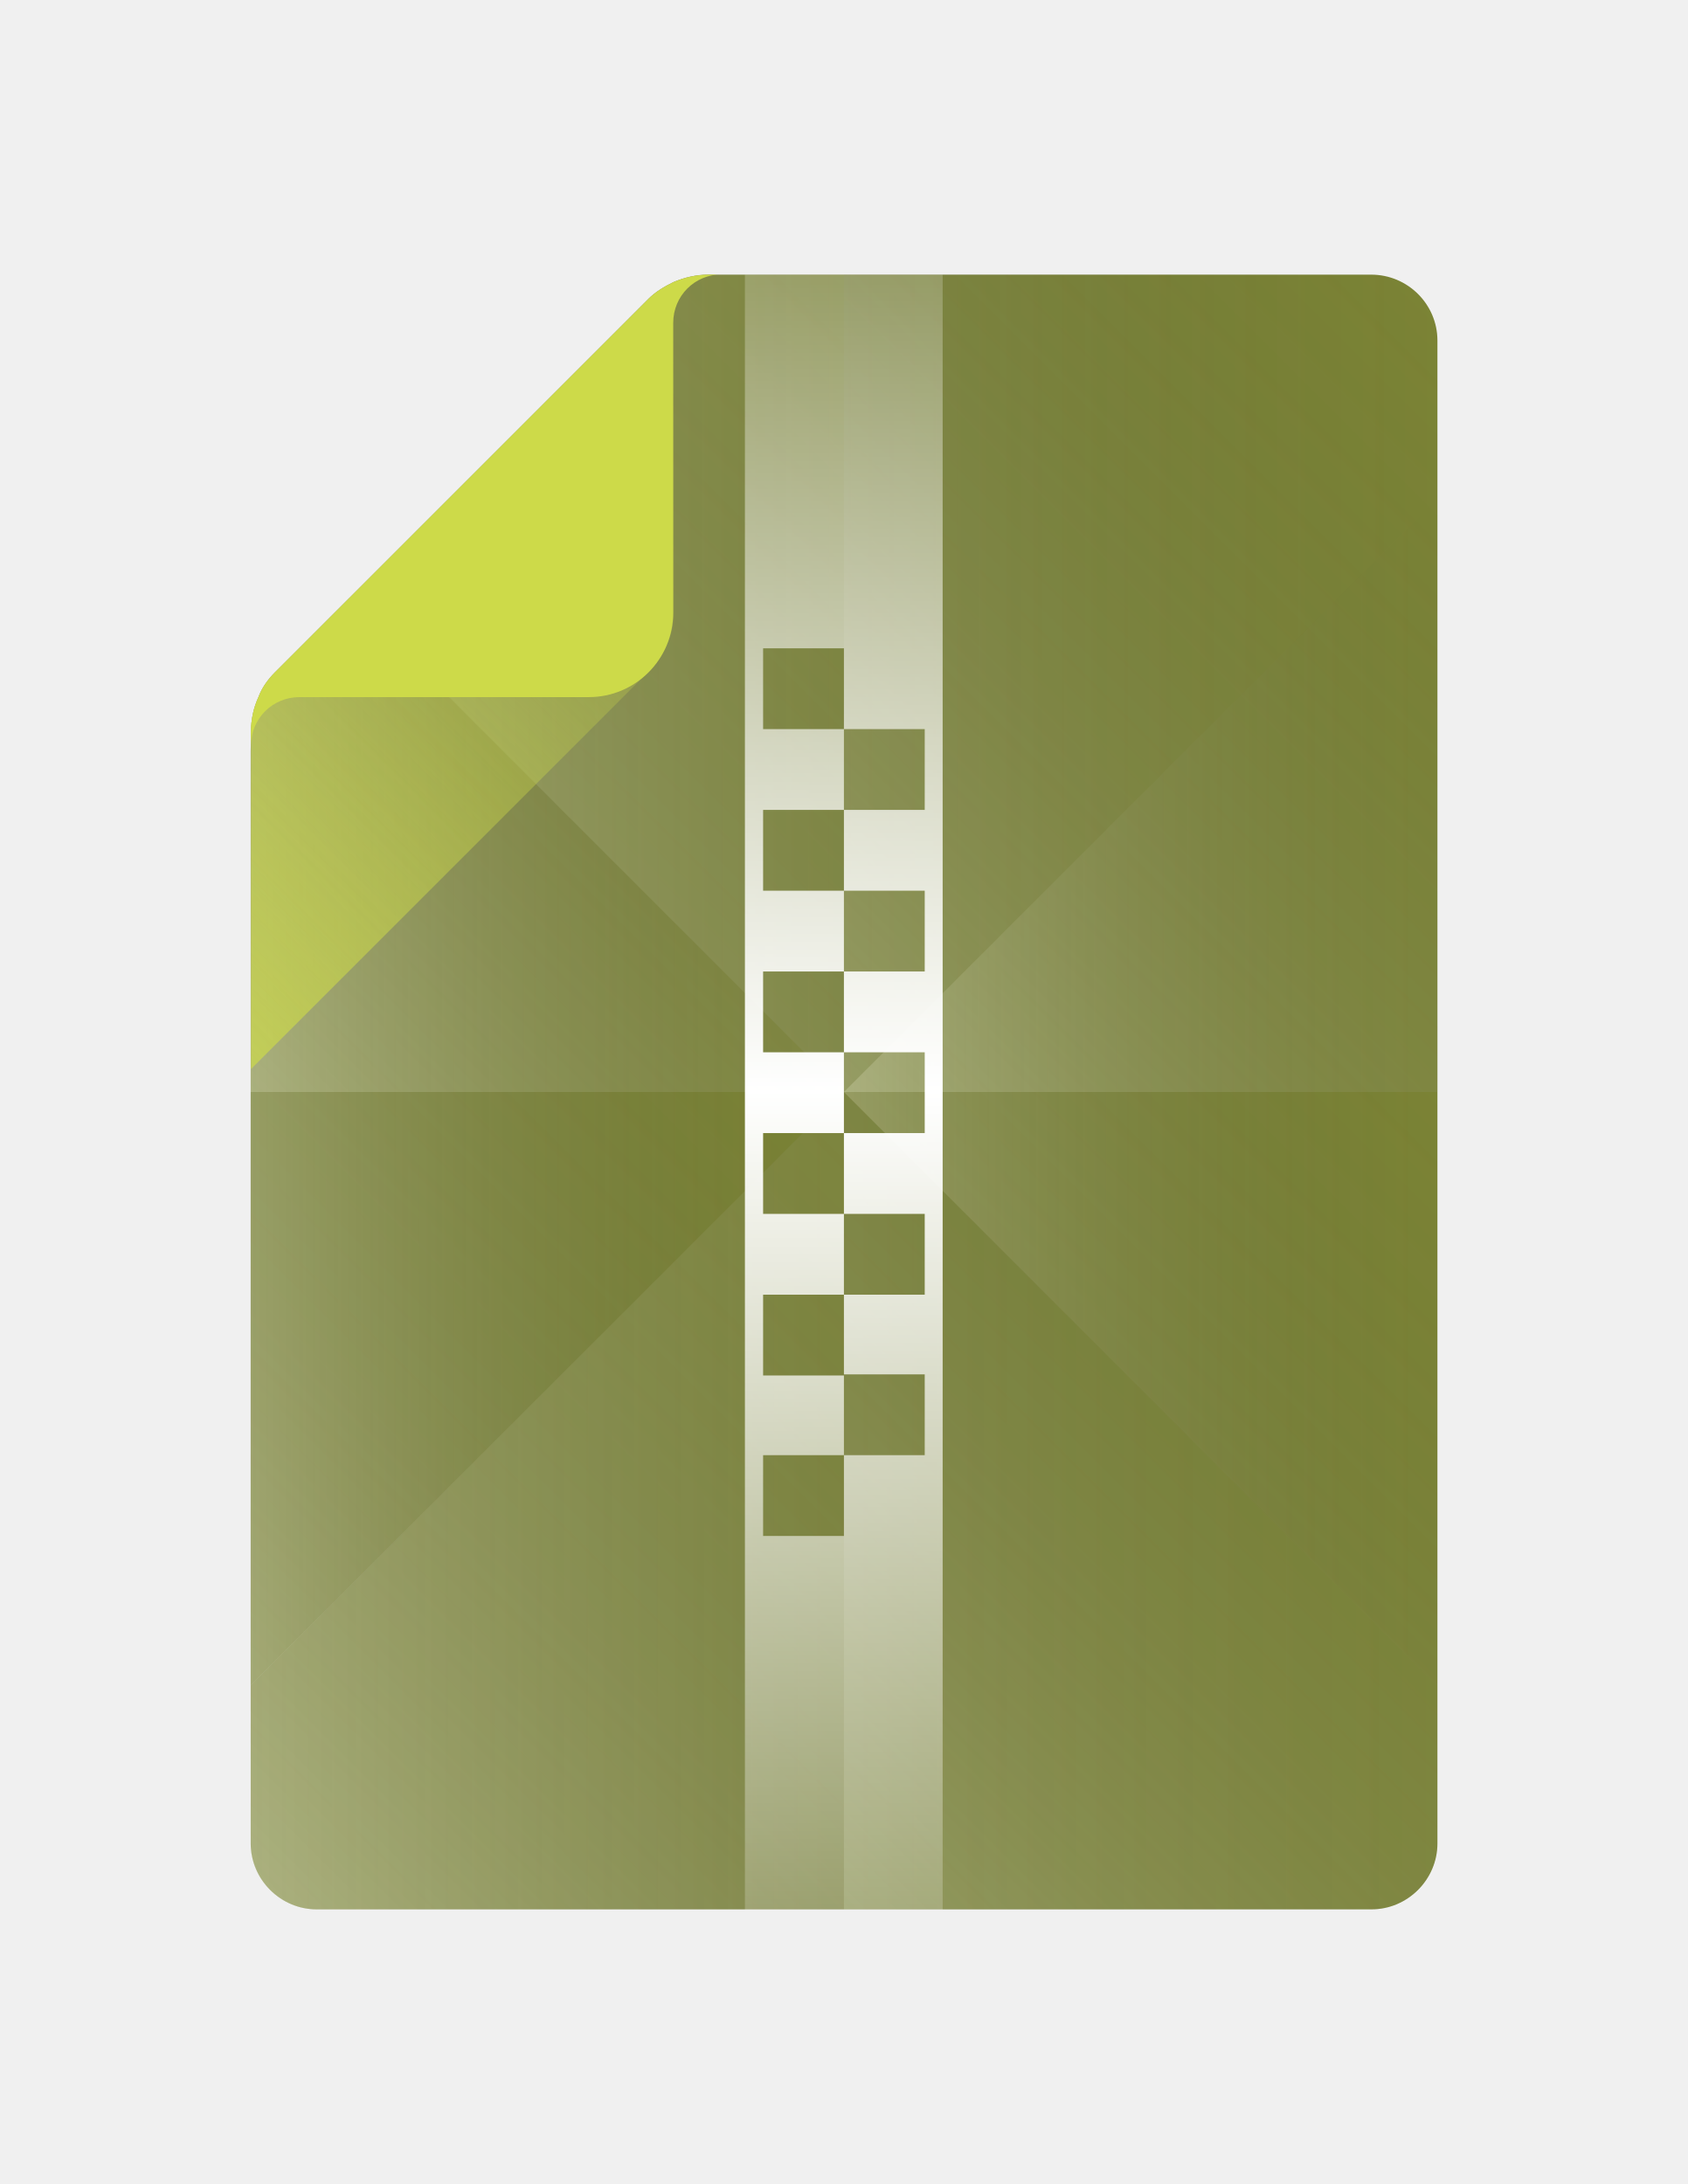
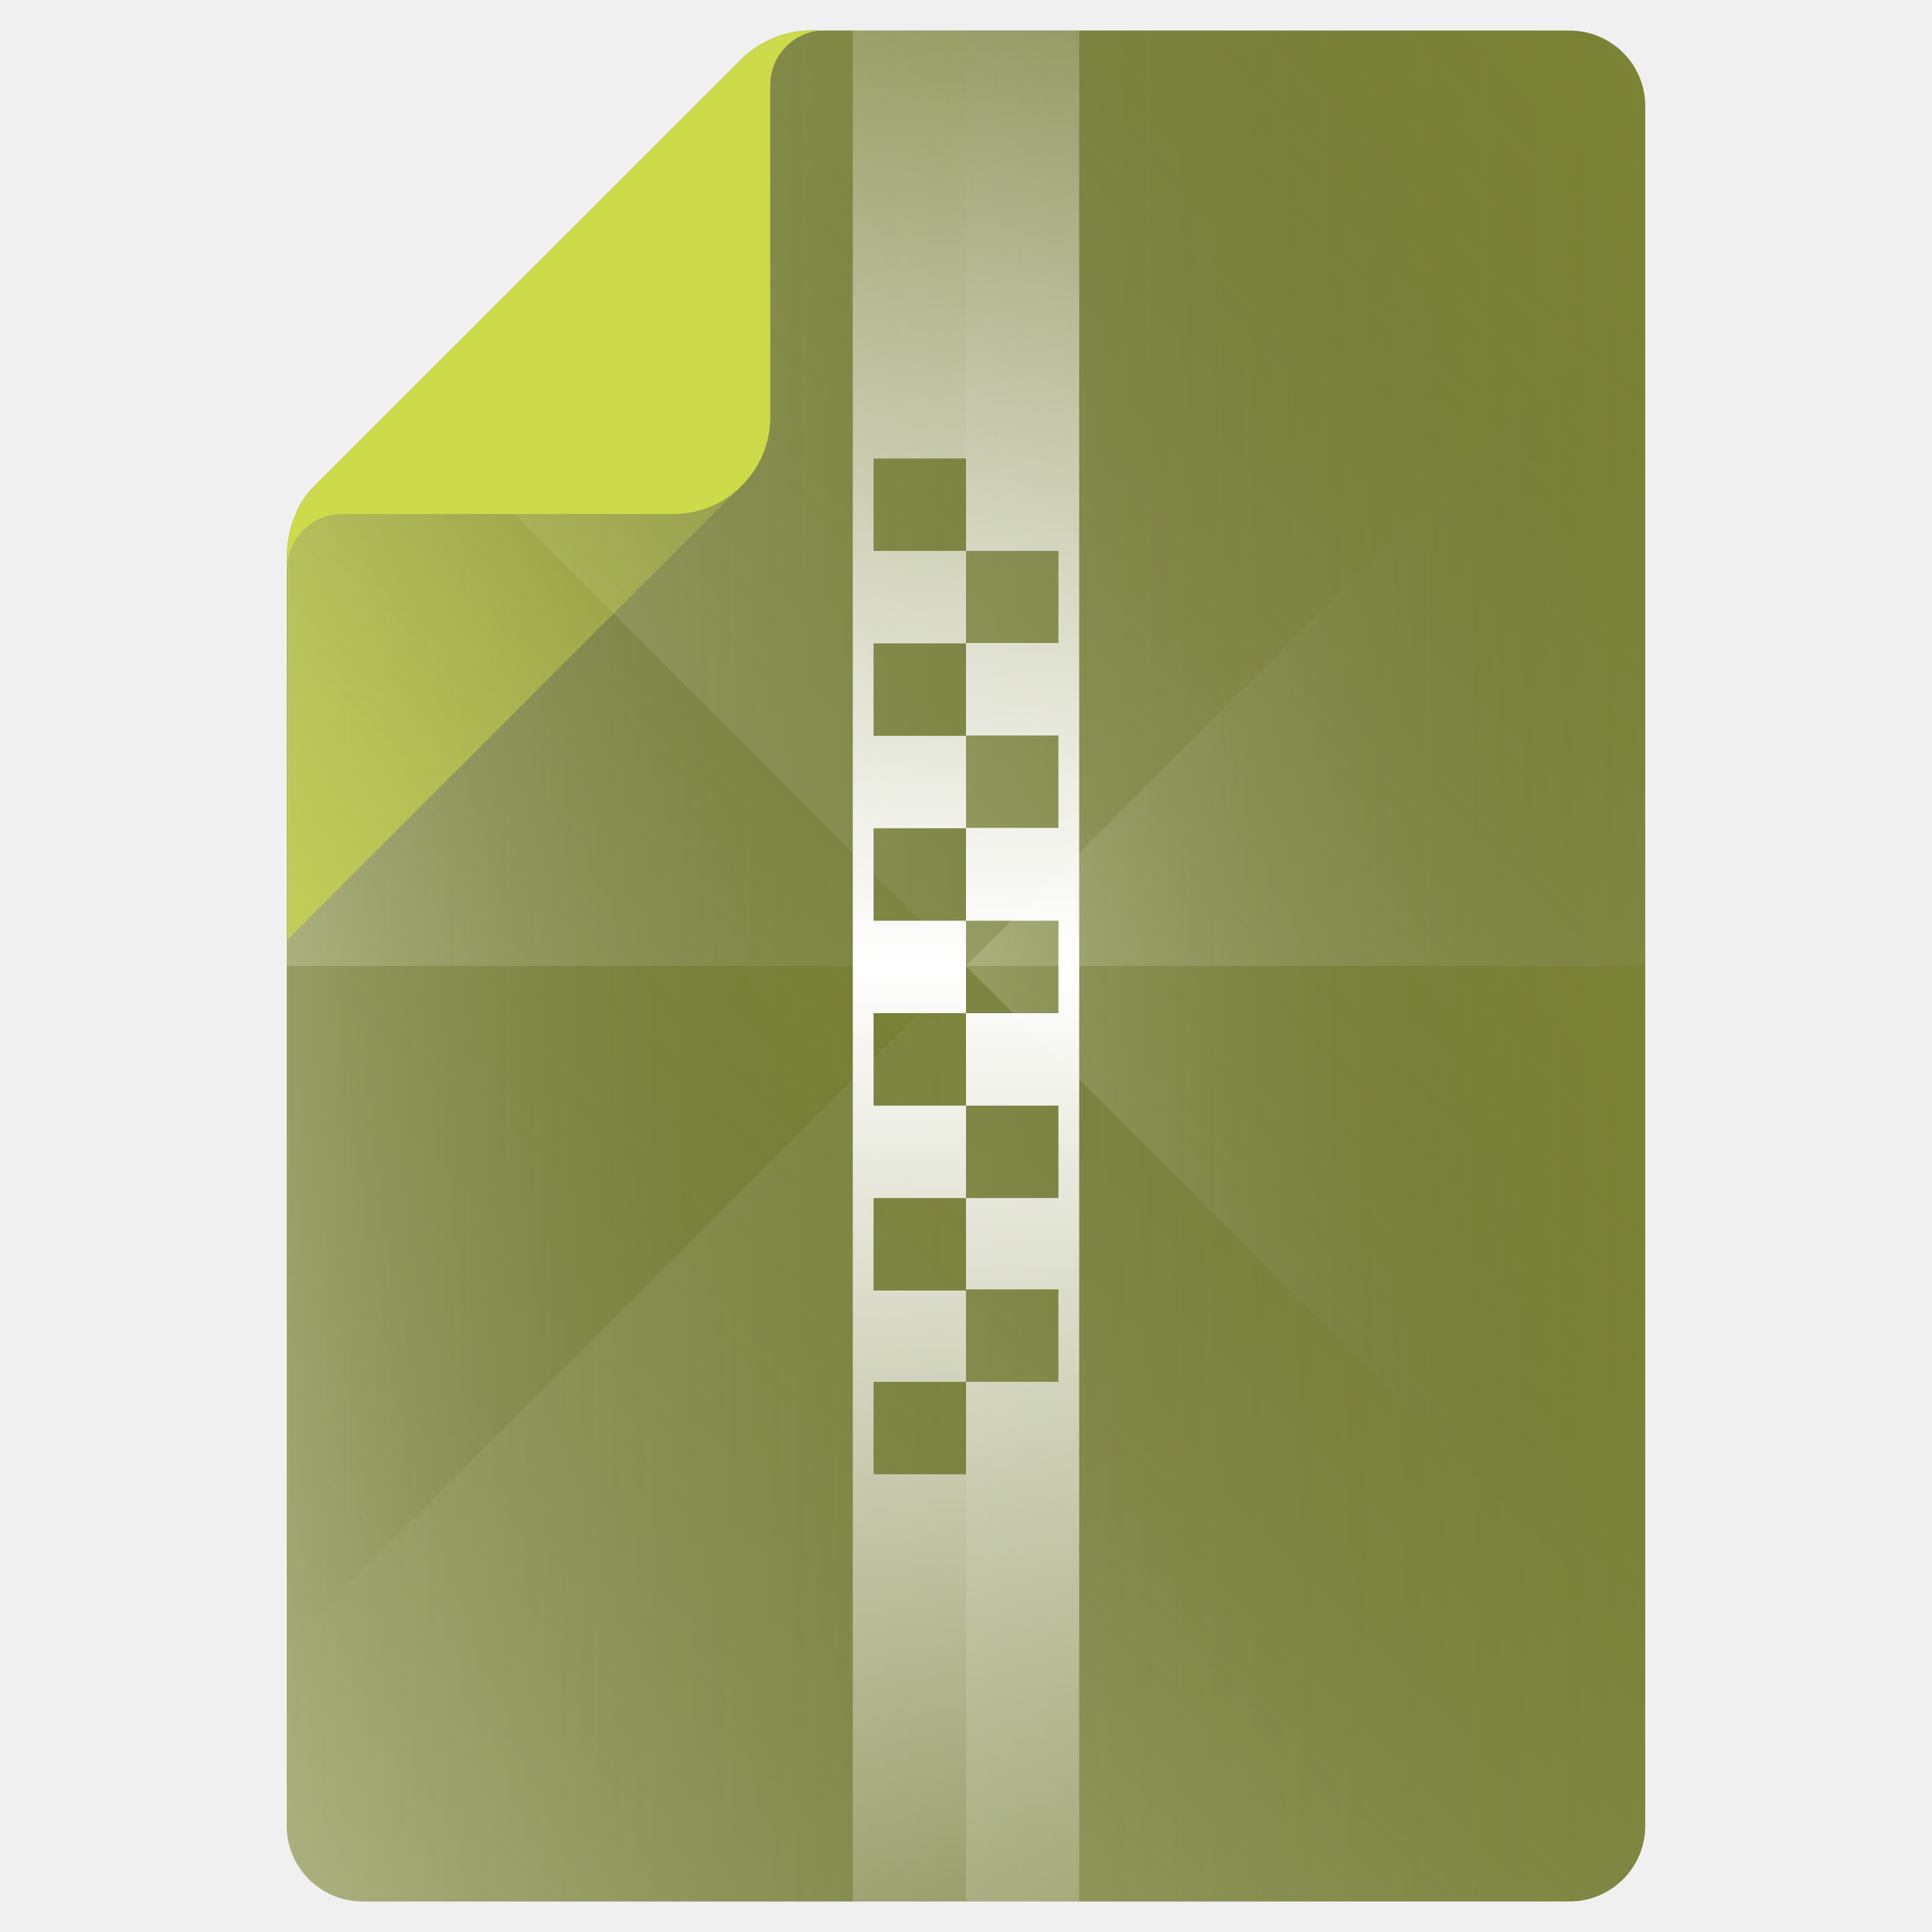
- <svg xmlns="http://www.w3.org/2000/svg" version="1.1" id="Layer_1" x="0px" y="0px" viewBox="0 0 612 792" enable-background="new 0 0 612 792" xml:space="preserve">
+ <svg xmlns="http://www.w3.org/2000/svg" version="1.1" id="Layer_1" x="0px" y="0px" viewBox="0 0 512 512" enable-background="new 0 0 512 512" xml:space="preserve">
  <g>
-     <path fill="#7B8435" d="M497.2,99.6H261.8h-4.9c-4.4,0-8.7,1-12.7,2.7c-3.3,1.6-6.5,3.5-9.1,6.1L99.8,243.7   c-2.6,2.6-4.8,5.6-6.1,9.1c-1.8,3.9-2.7,8.2-2.7,12.7l-0.1,6.8v396.2c0,13.1,10.8,23.9,23.9,23.9h382.5c13.1,0,23.9-10.8,23.9-23.9   V123.5C521.2,110.3,510.4,99.6,497.2,99.6z" />
    <g>
-       <linearGradient id="SVGID_1_" gradientUnits="userSpaceOnUse" x1="91.025" y1="520.975" x2="305.025" y2="734.975" gradientTransform="matrix(1.1953 0 0 -1.1953 0 1036.688)">
-         <stop offset="0" style="stop-color:#FFFFFF;stop-opacity:0.2" />
-         <stop offset="1" style="stop-color:#231F20;stop-opacity:0" />
+       <path fill="#7B8435" d="M415.9,8.1H219h-4.1c-3.7,0-7.3,0.8-10.6,2.3c-2.8,1.3-5.4,2.9-7.6,5.1L83.5,128.6c-2.2,2.2-4,4.7-5.1,7.6    c-1.5,3.3-2.3,6.9-2.3,10.6l-0.1,5.7v331.4c0,11,9,20,20,20H416c11,0,20-9,20-20V28.1C436,17,427,8.1,415.9,8.1z" />
+       <g>
+         <linearGradient id="SVGID_1_" gradientUnits="userSpaceOnUse" x1="76.196" y1="-128.588" x2="255.161" y2="-307.553" gradientTransform="matrix(1.1953 0 0 1.1953 0 424.6939)">
+           <stop offset="0" style="stop-color:#FFFFFF;stop-opacity:0.2" />
+           <stop offset="1" style="stop-color:#231F20;stop-opacity:0" />
+         </linearGradient>
+         <path fill="url(#SVGID_1_)" d="M256,256V8.1h-37h-4.1c-3.7,0-7.3,0.8-10.6,2.3c-2.8,1.3-5.4,2.9-7.6,5.1L83.5,128.6     c-2.2,2.2-4,4.7-5.1,7.6c-1.5,3.3-2.3,6.9-2.3,10.6l-0.1,5.7V256H256z" />
+         <linearGradient id="SVGID_2_" gradientUnits="userSpaceOnUse" x1="199.967" y1="-155.336" x2="374.051" y2="-329.421" gradientTransform="matrix(1.1953 0 0 1.1953 0 424.6939)">
+           <stop offset="0" style="stop-color:#FFFFFF;stop-opacity:0.2" />
+           <stop offset="1" style="stop-color:#231F20;stop-opacity:0" />
+         </linearGradient>
+         <path fill="url(#SVGID_2_)" d="M415.9,8.1H256V256h180V28.1C436,17,427,8.1,415.9,8.1z" />
+         <linearGradient id="SVGID_3_" gradientUnits="userSpaceOnUse" x1="54.302" y1="47.15" x2="228.377" y2="-126.926" gradientTransform="matrix(1.1953 0 0 1.1953 0 424.6939)">
+           <stop offset="0" style="stop-color:#FFFFFF;stop-opacity:0.2" />
+           <stop offset="1" style="stop-color:#231F20;stop-opacity:0" />
+         </linearGradient>
+         <path fill="url(#SVGID_3_)" d="M76,483.9c0,11,9,20,20,20h160V256H76V483.9z" />
+         <linearGradient id="SVGID_4_" gradientUnits="userSpaceOnUse" x1="197.487" y1="49.595" x2="376.452" y2="-129.371" gradientTransform="matrix(1.1953 0 0 1.1953 0 424.6939)">
+           <stop offset="0" style="stop-color:#FFFFFF;stop-opacity:0.2" />
+           <stop offset="1" style="stop-color:#231F20;stop-opacity:0" />
+         </linearGradient>
+         <path fill="url(#SVGID_4_)" d="M256,256v247.9h159.9c11,0,20-9,20-20V256H256z" />
+       </g>
+       <g>
+         <linearGradient id="SVGID_5_" gradientUnits="userSpaceOnUse" x1="63.652" y1="-128.57" x2="214.172" y2="-128.57" gradientTransform="matrix(1.1953 0 0 1.1953 0 424.6939)">
+           <stop offset="0" style="stop-color:#FFFFFF;stop-opacity:0.2" />
+           <stop offset="1" style="stop-color:#231F20;stop-opacity:0" />
+         </linearGradient>
+         <path fill="url(#SVGID_5_)" d="M256,256L106,106l-22.5,22.5c-2.2,2.2-4,4.7-5.1,7.6c-1.5,3.3-2.3,6.9-2.3,10.6l-0.1,5.7V436     L256,256z" />
+         <linearGradient id="SVGID_6_" gradientUnits="userSpaceOnUse" x1="88.704" y1="-244.871" x2="364.762" y2="-244.871" gradientTransform="matrix(1.1953 0 0 1.1953 0 424.6939)">
+           <stop offset="0" style="stop-color:#FFFFFF;stop-opacity:0.2" />
+           <stop offset="1" style="stop-color:#231F20;stop-opacity:0" />
+         </linearGradient>
+         <path fill="url(#SVGID_6_)" d="M256,256L436,76V28c0-11-9-20-20-20H219h-4.1c-3.7,0-7.3,0.8-10.6,2.3c-2.8,1.3-5.4,2.9-7.6,5.1     L106,106L256,256z" />
+         <linearGradient id="SVGID_7_" gradientUnits="userSpaceOnUse" x1="63.582" y1="-37.391" x2="364.762" y2="-37.391" gradientTransform="matrix(1.1953 0 0 1.1953 0 424.6939)">
+           <stop offset="0" style="stop-color:#FFFFFF;stop-opacity:0.2" />
+           <stop offset="1" style="stop-color:#231F20;stop-opacity:0" />
+         </linearGradient>
+         <path fill="url(#SVGID_7_)" d="M436,483.9v-48L256,256L76,436v48c0,11,9,20,20,20h319.9C427,503.9,436,495,436,483.9z" />
+         <linearGradient id="SVGID_8_" gradientUnits="userSpaceOnUse" x1="214.172" y1="-141.131" x2="364.762" y2="-141.131" gradientTransform="matrix(1.1953 0 0 1.1953 0 424.6939)">
+           <stop offset="0" style="stop-color:#FFFFFF;stop-opacity:0.2" />
+           <stop offset="1" style="stop-color:#231F20;stop-opacity:0" />
+         </linearGradient>
+         <polygon fill="url(#SVGID_8_)" points="436,436 436,76 256,256    " />
+       </g>
+       <linearGradient id="SVGID_9_" gradientUnits="userSpaceOnUse" x1="80.204" y1="-573.019" x2="387.166" y2="-879.981" gradientTransform="matrix(0.5977 0 0 0.5977 0 563.3214)">
+         <stop offset="0" style="stop-color:#CDDA49" />
+         <stop offset="1" style="stop-color:#CDDA49;stop-opacity:0" />
      </linearGradient>
-       <path fill="url(#SVGID_1_)" d="M306,396V99.6h-44.2h-4.9c-4.4,0-8.7,1-12.7,2.7c-3.3,1.6-6.5,3.5-9.1,6.1L99.8,243.7    c-2.6,2.6-4.8,5.6-6.1,9.1c-1.8,3.9-2.7,8.2-2.7,12.7l-0.1,6.8V396H306z" />
-       <linearGradient id="SVGID_2_" gradientUnits="userSpaceOnUse" x1="239" y1="553" x2="447.125" y2="761.125" gradientTransform="matrix(1.1953 0 0 -1.1953 0 1036.688)">
-         <stop offset="0" style="stop-color:#FFFFFF;stop-opacity:0.2" />
-         <stop offset="1" style="stop-color:#231F20;stop-opacity:0" />
-       </linearGradient>
-       <path fill="url(#SVGID_2_)" d="M497.2,99.6H306V396h215.2V123.5C521.2,110.3,510.4,99.6,497.2,99.6z" />
-       <linearGradient id="SVGID_3_" gradientUnits="userSpaceOnUse" x1="64.875" y1="310.875" x2="273" y2="519" gradientTransform="matrix(1.1953 0 0 -1.1953 0 1036.688)">
-         <stop offset="0" style="stop-color:#FFFFFF;stop-opacity:0.2" />
-         <stop offset="1" style="stop-color:#231F20;stop-opacity:0" />
-       </linearGradient>
-       <path fill="url(#SVGID_3_)" d="M90.8,668.5c0,13.1,10.8,23.9,23.9,23.9H306V396H90.8V668.5z" />
-       <linearGradient id="SVGID_4_" gradientUnits="userSpaceOnUse" x1="236.062" y1="307.938" x2="450.062" y2="521.938" gradientTransform="matrix(1.1953 0 0 -1.1953 0 1036.688)">
-         <stop offset="0" style="stop-color:#FFFFFF;stop-opacity:0.2" />
-         <stop offset="1" style="stop-color:#231F20;stop-opacity:0" />
-       </linearGradient>
-       <path fill="url(#SVGID_4_)" d="M306,396v296.4h191.2c13.1,0,23.9-10.8,23.9-23.9V396H306z" />
+       <path opacity="0.7" fill="url(#SVGID_9_)" enable-background="new    " d="M196.7,15.6L83.5,128.9c-2.2,2.2-4,4.7-5.1,7.6    c-1.5,3.3-2.3,6.9-2.3,10.6v102l120.6-120.6c4.9-4.9,7.6-11.3,7.6-18.1v-100C201.5,11.7,198.9,13.4,196.7,15.6z" />
+       <path fill="#CDDA49" d="M214.9,8.1c-3.7,0-7.3,0.8-10.6,2.3c-2.8,1.3-5.4,2.9-7.6,5.1L83.5,128.6c-2.2,2.2-4,4.7-5.1,7.6    c-1.5,3.3-2.3,6.9-2.3,10.6v4.1c0-8.2,6.5-14.7,14.7-14.7h87.7c14.1,0,25.6-11.5,25.6-25.6V22.7c0-8.2,6.5-14.7,14.7-14.7    C218.9,8.1,214.9,8.1,214.9,8.1z" />
    </g>
-     <g>
-       <linearGradient id="SVGID_5_" gradientUnits="userSpaceOnUse" x1="76" y1="521" x2="256" y2="521" gradientTransform="matrix(1.1953 0 0 -1.1953 0 1036.688)">
-         <stop offset="0" style="stop-color:#FFFFFF;stop-opacity:0.2" />
-         <stop offset="1" style="stop-color:#231F20;stop-opacity:0" />
-       </linearGradient>
-       <path fill="url(#SVGID_5_)" d="M306,396L126.7,216.7l-26.9,26.9c-2.6,2.6-4.8,5.6-6.1,9.1c-1.8,3.9-2.7,8.2-2.7,12.7l-0.1,6.8v339    L306,396z" />
-       <linearGradient id="SVGID_6_" gradientUnits="userSpaceOnUse" x1="106" y1="660" x2="436" y2="660" gradientTransform="matrix(1.1953 0 0 -1.1953 0 1036.688)">
-         <stop offset="0" style="stop-color:#FFFFFF;stop-opacity:0.2" />
-         <stop offset="1" style="stop-color:#231F20;stop-opacity:0" />
-       </linearGradient>
-       <path fill="url(#SVGID_6_)" d="M306,396l215.2-215.2v-57.4c0-13.1-10.8-23.9-23.9-23.9H261.8h-4.9c-4.4,0-8.7,1-12.7,2.7    c-3.3,1.6-6.5,3.5-9.1,6.1L126.7,216.7L306,396z" />
-       <linearGradient id="SVGID_7_" gradientUnits="userSpaceOnUse" x1="76" y1="412" x2="436" y2="412" gradientTransform="matrix(1.1953 0 0 -1.1953 0 1036.688)">
-         <stop offset="0" style="stop-color:#FFFFFF;stop-opacity:0.2" />
-         <stop offset="1" style="stop-color:#231F20;stop-opacity:0" />
-       </linearGradient>
-       <path fill="url(#SVGID_7_)" d="M521.2,668.5v-57.4L306,396L90.8,611.2v57.4c0,13.1,10.8,23.9,23.9,23.9h382.5    C510.4,692.4,521.2,681.7,521.2,668.5z" />
-       <linearGradient id="SVGID_8_" gradientUnits="userSpaceOnUse" x1="256" y1="536" x2="436" y2="536" gradientTransform="matrix(1.1953 0 0 -1.1953 0 1036.688)">
-         <stop offset="0" style="stop-color:#FFFFFF;stop-opacity:0.2" />
-         <stop offset="1" style="stop-color:#231F20;stop-opacity:0" />
-       </linearGradient>
-       <polygon fill="url(#SVGID_8_)" points="521.2,611.2 521.2,180.8 306,396   " />
+     <g display="none">
+       <rect x="231.5" y="107.4" display="inline" fill="#FFFFFF" width="24.5" height="24.5" />
+       <rect x="231.5" y="156.4" display="inline" fill="#FFFFFF" width="24.5" height="24.5" />
+       <rect x="231.5" y="205.4" display="inline" fill="#FFFFFF" width="24.5" height="24.5" />
+       <rect x="231.5" y="254.4" display="inline" fill="#FFFFFF" width="24.5" height="24.5" />
+       <g display="inline">
+         <rect x="256" y="132" fill="#FFFFFF" width="24.5" height="24.5" />
+         <rect x="256" y="180.9" fill="#FFFFFF" width="24.5" height="24.5" />
+         <rect x="256" y="229.9" fill="#FFFFFF" width="24.5" height="24.5" />
+         <rect x="256" y="278.9" fill="#FFFFFF" width="24.5" height="24.5" />
+       </g>
+       <rect x="231.5" y="303.4" display="inline" fill="#FFFFFF" width="24.5" height="24.5" />
+       <rect x="256" y="327.6" display="inline" fill="#FFFFFF" width="24.5" height="24.5" />
+       <rect x="231.5" y="352.1" display="inline" fill="#FFFFFF" width="24.5" height="24.5" />
    </g>
-     <linearGradient id="SVGID_9_" gradientUnits="userSpaceOnUse" x1="95.8" y1="862.4" x2="462.7" y2="1229.3" gradientTransform="matrix(0.5977 0 0 -0.5977 0 869.3438)">
-       <stop offset="0" style="stop-color:#CDDA49" />
-       <stop offset="1" style="stop-color:#CDDA49;stop-opacity:0" />
+     <rect x="226" y="8.1" display="none" fill="#FFFFFF" width="60" height="495.9" />
+     <linearGradient id="SVGID_10_" gradientUnits="userSpaceOnUse" x1="214.137" y1="66.35" x2="214.137" y2="-348.542" gradientTransform="matrix(1.1953 0 0 1.1953 0 424.6939)">
+       <stop offset="0" style="stop-color:#FFFFFF;stop-opacity:0.2" />
+       <stop offset="0.5" style="stop-color:#FFFFFF" />
+       <stop offset="1" style="stop-color:#FFFFFF;stop-opacity:0.2" />
    </linearGradient>
-     <path opacity="0.7" fill="url(#SVGID_9_)" enable-background="new    " d="M235.1,108.6L99.8,244c-2.6,2.6-4.8,5.6-6.1,9.1   c-1.8,3.9-2.7,8.2-2.7,12.7v121.9l144.2-144.2c5.9-5.9,9.1-13.5,9.1-21.6V102.3C240.9,103.9,237.7,106,235.1,108.6z" />
-     <path fill="#CDDA49" d="M256.9,99.6c-4.4,0-8.7,1-12.7,2.7c-3.3,1.6-6.5,3.5-9.1,6.1L99.8,243.7c-2.6,2.6-4.8,5.6-6.1,9.1   c-1.8,3.9-2.7,8.2-2.7,12.7v4.9c0-9.8,7.8-17.6,17.6-17.6h104.9c16.9,0,30.6-13.7,30.6-30.6V117.1c0-9.8,7.8-17.6,17.6-17.6   C261.7,99.6,256.9,99.6,256.9,99.6z" />
-   </g>
-   <g display="none">
-     <rect x="276.7" y="218.4" display="inline" fill="#FFFFFF" width="29.3" height="29.3" />
-     <rect x="276.7" y="276.9" display="inline" fill="#FFFFFF" width="29.3" height="29.3" />
-     <rect x="276.7" y="335.5" display="inline" fill="#FFFFFF" width="29.3" height="29.3" />
-     <rect x="276.7" y="394.1" display="inline" fill="#FFFFFF" width="29.3" height="29.3" />
-     <g display="inline">
-       <rect x="306" y="247.7" fill="#FFFFFF" width="29.3" height="29.3" />
-       <rect x="306" y="306.2" fill="#FFFFFF" width="29.3" height="29.3" />
-       <rect x="306" y="364.8" fill="#FFFFFF" width="29.3" height="29.3" />
-       <rect x="306" y="423.4" fill="#FFFFFF" width="29.3" height="29.3" />
-     </g>
-     <rect x="276.7" y="452.7" display="inline" fill="#FFFFFF" width="29.3" height="29.3" />
-     <rect x="306" y="481.6" display="inline" fill="#FFFFFF" width="29.3" height="29.3" />
-     <rect x="276.7" y="510.9" display="inline" fill="#FFFFFF" width="29.3" height="29.3" />
-   </g>
-   <rect x="270.1" y="99.6" display="none" fill="#FFFFFF" width="71.7" height="592.9" />
-   <linearGradient id="SVGID_10_" gradientUnits="userSpaceOnUse" x1="256" y1="288" x2="256" y2="784" gradientTransform="matrix(1.1953 0 0 -1.1953 0 1036.688)">
-     <stop offset="0" style="stop-color:#FFFFFF;stop-opacity:0.2" />
-     <stop offset="0.5" style="stop-color:#FFFFFF" />
-     <stop offset="1" style="stop-color:#FFFFFF;stop-opacity:0.2" />
-   </linearGradient>
-   <path fill="url(#SVGID_10_)" d="M270.1,99.6v592.9h71.7V99.6H270.1z M335.3,293.7H306V323h29.3v29.3H306v29.3h29.3v29.3H306v29.3  h29.3v29.3H306v28.9h29.3v29.3H306v29.3h-29.3v-29.3H306v-28.9h-29.3v-29.3H306v-29.3h-29.3v-29.3H306v-29.3h-29.3v-29.3H306V323  h-29.3v-29.3H306v-29.3h-29.3v-29.3H306v29.3h29.3V293.7z" />
-   <g id="g108" display="none">
-     <g id="g146" transform="translate(270.7294,111.5949)" display="inline">
-       <path id="path148" fill="#DBDBDB" d="M57.7,562.3c0.5,2.9-1.7,5.3-4.5,5.3H17.5c-2.9,0-4.9-2.4-4.5-5.3l10-67.1    c0.5-2.9,3.1-5.3,6.1-5.3H42c2.9,0,5.6,2.3,6,5.3L57.7,562.3z" />
-     </g>
-     <g id="g150" transform="translate(264.1354,165.0223)" display="inline">
-       <path id="path152" fill="#DBDBDB" d="M54.2,427.9c0,2.9-2.4,5.3-5.3,5.3H34.9c-2.9,0-5.3-2.4-5.3-5.3v-14.2c0-2.9,2.4-5.3,5.3-5.3    h14.2c2.9,0,5.3,2.4,5.3,5.3v14.2L54.2,427.9L54.2,427.9z" />
-     </g>
-     <g id="g154" transform="translate(262.0619,166.2135)" display="inline">
-       <path id="path156" fill="#F9F9F9" d="M53.2,424.9c0,2.2-1.7,3.8-3.8,3.8H38.8c-2.2,0-3.8-1.7-3.8-3.8v-10.6c0-2.2,1.7-3.8,3.8-3.8    h10.6c2.2,0,3.8,1.7,3.8,3.8V424.9z" />
-     </g>
-     <g id="g158" transform="translate(267.7075,118.2056)" display="inline">
-       <path id="path160" fill="#F9F9F9" d="M56.1,545.7c0.4,2.3-1.3,4.2-3.6,4.2H24.1c-2.3,0-3.8-1.8-3.5-4.2l7.9-53.3    c0.4-2.3,2.5-4.1,4.8-4.1h10.3c2.3,0,4.4,1.9,4.8,4.1L56.1,545.7z" />
+     <path fill="url(#SVGID_10_)" d="M226,8.1V504h60V8.1H226z M280.5,170.4H256v24.5h24.5v24.5H256V244h24.5v24.5H256V293h24.5v24.5   H256v24.2h24.5v24.5H256v24.5h-24.5v-24.5H256V342h-24.5v-24.5H256V293h-24.5v-24.5H256V244h-24.5v-24.5H256v-24.5h-24.5v-24.5H256   v-24.5h-24.5v-24.5H256v24.5h24.5V170.4z" />
+     <g id="g108" display="none">
+       <g id="g146" transform="translate(270.7294,111.5949)" display="inline">
+         <path id="path148" fill="#DBDBDB" d="M4,376.8c0.4,2.4-1.4,4.4-3.8,4.4h-29.9c-2.4,0-4.1-2-3.8-4.4l8.4-56.1     c0.4-2.4,2.6-4.4,5.1-4.4h10.8c2.4,0,4.7,1.9,5,4.4L4,376.8z" />
+       </g>
+       <g id="g150" transform="translate(264.1354,165.0223)" display="inline">
+         <path id="path152" fill="#DBDBDB" d="M2.2,255.7c0,2.4-2,4.4-4.4,4.4H-14c-2.4,0-4.4-2-4.4-4.4v-11.9c0-2.4,2-4.4,4.4-4.4h11.9     c2.4,0,4.4,2,4.4,4.4v11.9H2.2L2.2,255.7z" />
+       </g>
+       <g id="g154" transform="translate(262.0619,166.2135)" display="inline">
+         <path id="path156" fill="#F9F9F9" d="M1.7,253c0,1.8-1.4,3.2-3.2,3.2h-8.9c-1.8,0-3.2-1.4-3.2-3.2v-8.9c0-1.8,1.4-3.2,3.2-3.2     h8.9c1.8,0,3.2,1.4,3.2,3.2V253z" />
+       </g>
+       <g id="g158" transform="translate(267.7075,118.2056)" display="inline">
+         <path id="path160" fill="#F9F9F9" d="M3.2,361.9c0.3,1.9-1.1,3.5-3,3.5h-23.8c-1.9,0-3.2-1.5-2.9-3.5l6.6-44.6     c0.3-1.9,2.1-3.4,4-3.4h8.6c1.9,0,3.7,1.6,4,3.4L3.2,361.9z" />
+       </g>
    </g>
  </g>
</svg>
